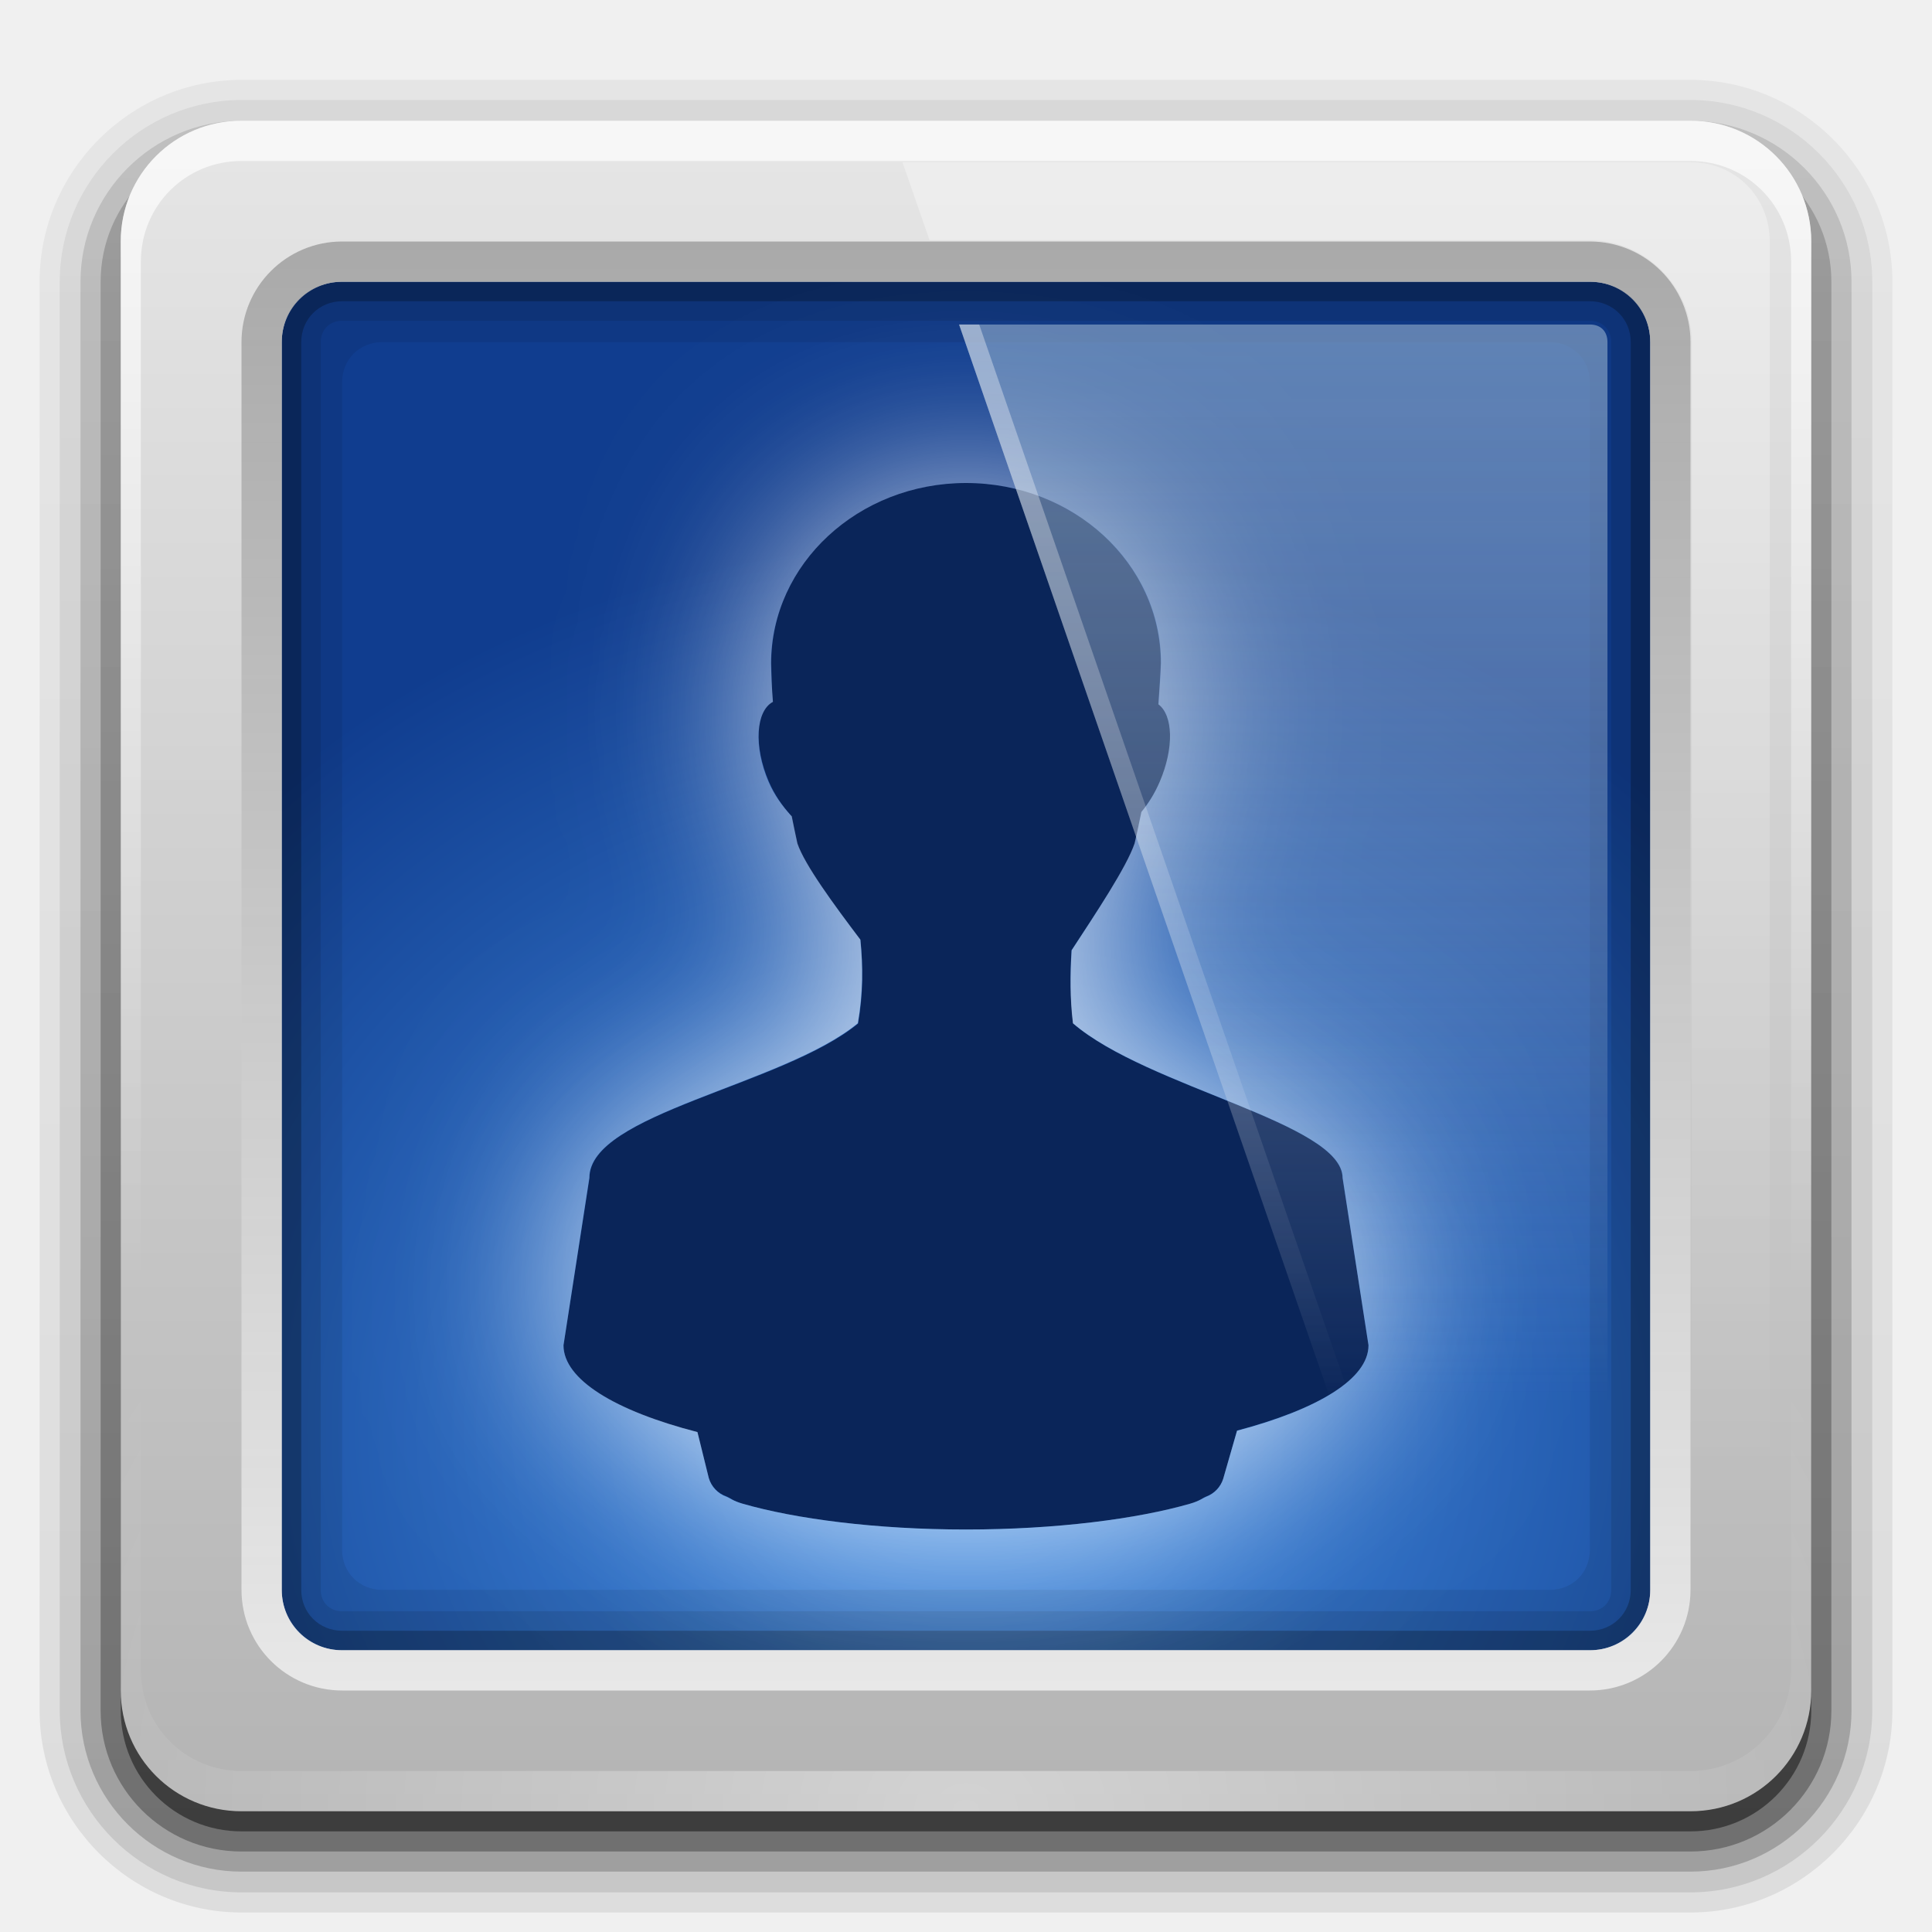
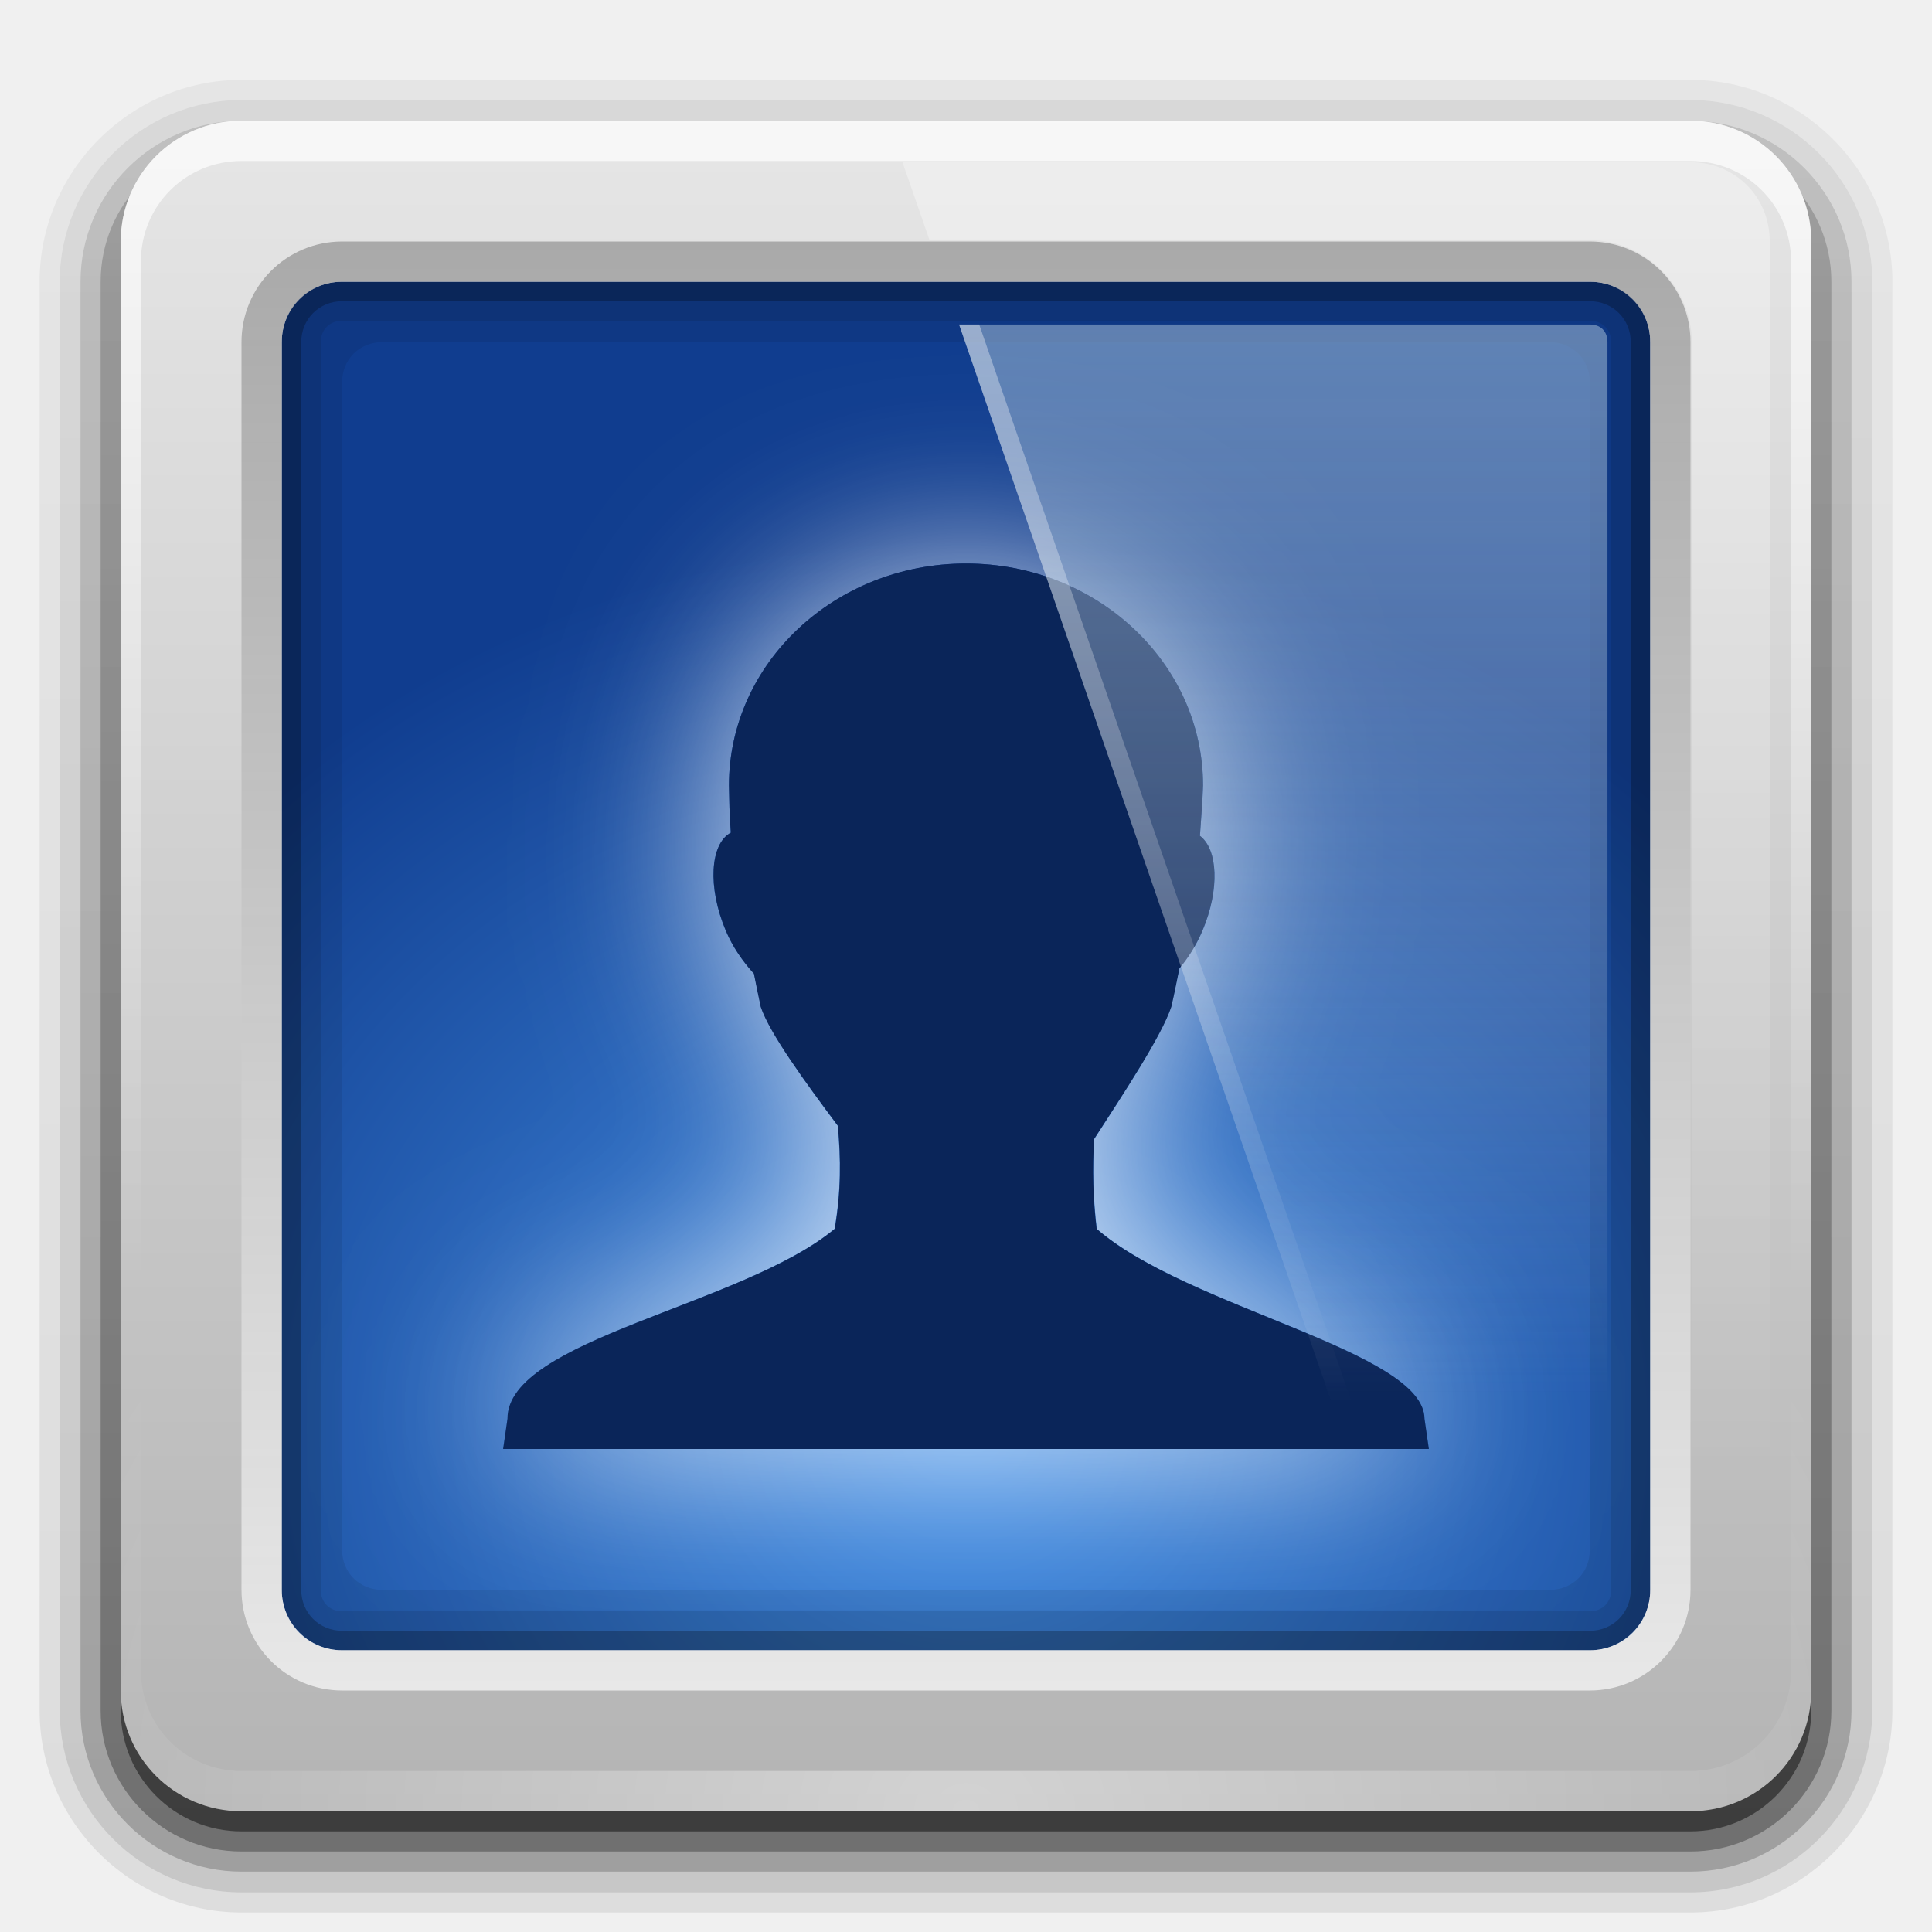
<svg xmlns="http://www.w3.org/2000/svg" xmlns:xlink="http://www.w3.org/1999/xlink" version="1.0" width="96" height="96" id="svg2408" style="display:inline;enable-background:new">
  <defs id="defs2410">
    <linearGradient id="linearGradient3687">
      <stop id="stop3689" style="stop-color:#ffffff;stop-opacity:1" offset="0" />
      <stop id="stop3691" style="stop-color:#ffffff;stop-opacity:0" offset="1" />
    </linearGradient>
    <linearGradient id="linearGradient3487">
      <stop id="stop3489" style="stop-color:#9cb7d2;stop-opacity:1" offset="0" />
      <stop id="stop3491" style="stop-color:#e7edf3;stop-opacity:0" offset="1" />
    </linearGradient>
    <radialGradient cx="56.066" cy="-15.871" r="35.938" fx="56.066" fy="-15.871" id="radialGradient3465" xlink:href="#linearGradient3224" gradientUnits="userSpaceOnUse" gradientTransform="matrix(0.00225966,0.925477,-1.384434,0,25.90198,-30.21143)" />
    <linearGradient id="linearGradient3465">
      <stop id="stop3467" style="stop-color:#919191;stop-opacity:1" offset="0" />
      <stop id="stop3469" style="stop-color:#fdfdfd;stop-opacity:1" offset="1" />
    </linearGradient>
    <linearGradient id="linearGradient3187">
      <stop id="stop3189" style="stop-color:#b4b4b4;stop-opacity:1" offset="0" />
      <stop id="stop3191" style="stop-color:#e6e6e6;stop-opacity:1" offset="1" />
    </linearGradient>
    <linearGradient x1="45.448" y1="92.54" x2="45.448" y2="7.017" id="ButtonShadow" gradientUnits="userSpaceOnUse" gradientTransform="scale(1.005865,0.994169)">
      <stop id="stop3750" style="stop-color:#000000;stop-opacity:1" offset="0" />
      <stop id="stop3752" style="stop-color:#000000;stop-opacity:0.588" offset="1" />
    </linearGradient>
    <linearGradient id="linearGradient3737">
      <stop id="stop3739" style="stop-color:#ffffff;stop-opacity:1" offset="0" />
      <stop id="stop3741" style="stop-color:#ffffff;stop-opacity:0" offset="1" />
    </linearGradient>
    <filter color-interpolation-filters="sRGB" id="filter3174">
      <feGaussianBlur id="feGaussianBlur3176" stdDeviation="1.71" />
    </filter>
    <linearGradient x1="36.357" y1="6" x2="36.357" y2="63.893" id="linearGradient3188" xlink:href="#linearGradient3737" gradientUnits="userSpaceOnUse" />
    <linearGradient x1="43.179" y1="13" x2="43.179" y2="83.295" id="linearGradient3436" xlink:href="#linearGradient3465" gradientUnits="userSpaceOnUse" gradientTransform="matrix(1.029412,0,0,1.029412,-1.411765,-1.411765)" />
    <linearGradient x1="48" y1="90" x2="48" y2="5.988" id="linearGradient3466" xlink:href="#linearGradient3187" gradientUnits="userSpaceOnUse" />
    <linearGradient x1="76.451" y1="8.062" x2="76.451" y2="72.766" id="linearGradient3693" xlink:href="#linearGradient3687" gradientUnits="userSpaceOnUse" />
    <linearGradient x1="65.156" y1="16.125" x2="65.156" y2="69.688" id="linearGradient3701" xlink:href="#linearGradient3487" gradientUnits="userSpaceOnUse" />
    <linearGradient x1="65.156" y1="16.125" x2="65.156" y2="69.688" id="linearGradient2675" xlink:href="#linearGradient3737" gradientUnits="userSpaceOnUse" />
    <linearGradient id="linearGradient3737-1">
      <stop id="stop3739-7" style="stop-color:#ffffff;stop-opacity:1" offset="0" />
      <stop id="stop3741-2" style="stop-color:#ffffff;stop-opacity:0" offset="1" />
    </linearGradient>
    <radialGradient cx="48" cy="90.172" r="42" fx="48" fy="90.172" id="radialGradient2893" xlink:href="#linearGradient3737-1" gradientUnits="userSpaceOnUse" gradientTransform="matrix(1.157313,0,0,0.9959077,-7.551021,0.1971319)" />
    <linearGradient id="linearGradient3224">
      <stop id="stop3226" style="stop-color:#80a2c8;stop-opacity:1" offset="0" />
      <stop id="stop3228" style="stop-color:#2e4c6d;stop-opacity:1" offset="1" />
    </linearGradient>
-     <radialGradient cx="56.066" cy="-15.871" r="35.938" fx="56.066" fy="-15.871" id="radialGradient3911" xlink:href="#linearGradient3224" gradientUnits="userSpaceOnUse" gradientTransform="matrix(-0.00226162,-1.234558,1.385637,0,-9.914041,140.2671)" />
    <linearGradient x1="45.448" y1="92.54" x2="45.448" y2="7.017" id="ButtonShadow-0" gradientUnits="userSpaceOnUse" gradientTransform="matrix(1.005865,0,0,0.994169,100,0)">
      <stop id="stop3750-8" style="stop-color:#000000;stop-opacity:1" offset="0" />
      <stop id="stop3752-5" style="stop-color:#000000;stop-opacity:0.588" offset="1" />
    </linearGradient>
    <linearGradient x1="32.251" y1="6.132" x2="32.251" y2="90.239" id="linearGradient3780" xlink:href="#ButtonShadow-0" gradientUnits="userSpaceOnUse" gradientTransform="matrix(1.02381,0,0,1.011905,-1.142857,-98.07143)" />
    <linearGradient x1="32.251" y1="6.132" x2="32.251" y2="90.239" id="linearGradient3772" xlink:href="#ButtonShadow-0" gradientUnits="userSpaceOnUse" gradientTransform="matrix(1.02381,0,0,1.011905,-1.142857,-98.07143)" />
    <linearGradient x1="32.251" y1="6.132" x2="32.251" y2="90.239" id="linearGradient3725" xlink:href="#ButtonShadow-0" gradientUnits="userSpaceOnUse" gradientTransform="matrix(1.02381,0,0,1.011905,-1.142857,-98.07143)" />
    <linearGradient x1="32.251" y1="6.132" x2="32.251" y2="90.239" id="linearGradient3721" xlink:href="#ButtonShadow-0" gradientUnits="userSpaceOnUse" gradientTransform="translate(0,-97)" />
    <linearGradient x1="32.251" y1="6.132" x2="32.251" y2="90.239" id="linearGradient3122" xlink:href="#ButtonShadow-0" gradientUnits="userSpaceOnUse" gradientTransform="matrix(1.02381,0,0,1.011905,-1.142857,-98.07143)" />
    <linearGradient id="linearGradient3175-9">
      <stop id="stop3177-5" style="stop-color:#4490e6;stop-opacity:1" offset="0" />
      <stop id="stop3179-7" style="stop-color:#103d8f;stop-opacity:1" offset="1" />
    </linearGradient>
    <radialGradient cx="56.066" cy="-15.871" r="35.938" fx="56.066" fy="-15.871" id="radialGradient4528" xlink:href="#linearGradient3175-9" gradientUnits="userSpaceOnUse" gradientTransform="matrix(0.00225966,0.925477,-1.384434,0,25.90198,-30.21143)" />
-     <clipPath id="clipPath3907-9">
-       <path d="m -68,12 0,71.875 71.938,0 L 3.938,12 -68,12 z m 36,12 c 5.345,0 9.688,3.993 9.688,8.938 -0.021,0.621 -0.074,1.335 -0.125,2.062 0.73,0.543 0.779,2.17 0.062,3.844 -0.259,0.604 -0.556,1.076 -0.906,1.5 -0.113,0.525 -0.198,0.951 -0.344,1.562 -0.397,1.18 -1.939,3.499 -3.125,5.312 -0.076,1.206 -0.088,2.4 0.062,3.625 3.71,3.198 13.391,4.951 13.406,7.688 L -12,66.844 c 0,1.679 -2.545,3.198 -6.531,4.25 l -0.688,2.375 A 1.405,1.393 0 0 1 -20.062,74.375 c -0.181,0.07 -0.315,0.201 -0.812,0.344 C -23.493,75.472 -27.517,76 -32,76 c -4.483,0 -8.475,-0.528 -11.094,-1.281 -0.497,-0.143 -0.631,-0.274 -0.812,-0.344 a 1.405,1.393 0 0 1 -0.875,-0.938 l -0.562,-2.281 C -49.43,70.102 -52,68.547 -52,66.844 l 1.281,-8.312 c -0.014,-3.198 9.588,-4.599 13.344,-7.688 0.262,-1.513 0.255,-2.826 0.125,-4.156 -1.305,-1.724 -2.766,-3.715 -3.125,-4.781 -0.116,-0.525 -0.186,-0.878 -0.281,-1.344 -0.013,-0.015 -0.049,-0.048 -0.062,-0.062 -0.401,-0.447 -0.803,-0.977 -1.094,-1.656 -0.754,-1.762 -0.627,-3.522 0.219,-3.969 -0.059,-0.705 -0.081,-1.34 -0.094,-1.906 C -41.688,28.024 -37.345,24 -32,24 z" id="path3909-4" style="fill:url(#radialGradient3911);fill-opacity:1;fill-rule:nonzero;stroke:none" />
+     <clipPath id="clipPath4038">
+       <path d="m -76,14 0,64 68,0 0,-64 -68,0 z m 34,12 c 6.507,0 11.781,4.946 11.781,11.031 -0.026,0.765 -0.094,1.605 -0.156,2.5 0.889,0.669 0.997,2.659 0.125,4.719 -0.315,0.743 -0.73,1.353 -1.156,1.875 -0.138,0.646 -0.229,1.154 -0.406,1.906 -0.483,1.453 -2.368,4.33 -3.812,6.562 -0.093,1.485 -0.058,2.961 0.125,4.469 4.517,3.935 16.263,6.069 16.281,9.438 L -19,70 l -46,0 0.219,-1.5 c -0.018,-3.935 11.677,-5.636 16.25,-9.438 0.319,-1.862 0.315,-3.488 0.156,-5.125 -1.589,-2.122 -3.376,-4.594 -3.812,-5.906 -0.141,-0.646 -0.227,-1.083 -0.344,-1.656 -0.016,-0.018 -0.046,-0.044 -0.062,-0.062 -0.488,-0.55 -0.99,-1.226 -1.344,-2.062 -0.919,-2.169 -0.78,-4.325 0.25,-4.875 -0.072,-0.867 -0.078,-1.646 -0.094,-2.344 C -53.781,30.945 -48.507,26 -42,26 z" id="path4040" style="fill:#ff00ff;fill-opacity:1;fill-rule:nonzero;stroke:none" />
    </clipPath>
-     <filter x="-0.276" y="-0.212" width="1.552" height="1.425" color-interpolation-filters="sRGB" id="filter3913">
-       <feGaussianBlur id="feGaussianBlur3915" stdDeviation="4.6" />
+     <filter x="-0.235" y="-0.245" width="1.47" height="1.491" color-interpolation-filters="sRGB" id="filter4034">
+       <feGaussianBlur id="feGaussianBlur4036" stdDeviation="4.5" />
    </filter>
  </defs>
  <g id="layer2" style="display:none">
    <rect width="86" height="85" rx="6" ry="6" x="5" y="7" id="rect3745" style="opacity:0.9;fill:url(#ButtonShadow);fill-opacity:1;fill-rule:nonzero;stroke:none;filter:url(#filter3174)" />
  </g>
  <g id="layer4" style="display:inline">
    <path d="m 12,-95.031 c -5.511,0 -10.031,4.52 -10.031,10.031 l 0,71 c 0,5.511 4.52,10.031 10.031,10.031 l 72,0 c 5.511,0 10.031,-4.52 10.031,-10.031 l 0,-71 c 0,-5.511 -4.52,-10.031 -10.031,-10.031 l -72,0 z" transform="scale(1,-1)" id="path3786" style="opacity:0.08;fill:url(#linearGradient3122);fill-opacity:1;fill-rule:nonzero;stroke:none;display:inline" />
    <path d="m 12,-94.031 c -4.972,0 -9.031,4.06 -9.031,9.031 l 0,71 c 0,4.972 4.06,9.031 9.031,9.031 l 72,0 c 4.972,0 9.031,-4.06 9.031,-9.031 l 0,-71 c 0,-4.972 -4.06,-9.031 -9.031,-9.031 l -72,0 z" transform="scale(1,-1)" id="path3778" style="opacity:0.1;fill:url(#linearGradient3780);fill-opacity:1;fill-rule:nonzero;stroke:none;display:inline" />
    <path d="m 12,-93 c -4.409,0 -8,3.591 -8,8 l 0,71 c 0,4.409 3.591,8 8,8 l 72,0 c 4.409,0 8,-3.591 8,-8 l 0,-71 c 0,-4.409 -3.591,-8 -8,-8 l -72,0 z" transform="scale(1,-1)" id="path3770" style="opacity:0.2;fill:url(#linearGradient3772);fill-opacity:1;fill-rule:nonzero;stroke:none;display:inline" />
    <rect width="86" height="85" rx="7" ry="7" x="5" y="-92" transform="scale(1,-1)" id="rect3723" style="opacity:0.3;fill:url(#linearGradient3725);fill-opacity:1;fill-rule:nonzero;stroke:none;display:inline" />
    <rect width="84" height="84" rx="6" ry="6" x="6" y="-91" transform="scale(1,-1)" id="rect3716" style="opacity:0.45;fill:url(#linearGradient3721);fill-opacity:1;fill-rule:nonzero;stroke:none;display:inline" />
  </g>
  <g id="layer3" style="display:inline">
    <path d="m 12.062,12.062 0,53.875 71.875,0 0,-53.875 -71.875,0 z" transform="matrix(-1.000869,0,0,-1.33397,96.01045,99.96593)" id="path3215-2" style="fill:url(#radialGradient4528);fill-opacity:1;fill-rule:nonzero;stroke:none;display:inline" />
    <rect width="72.536" height="10" rx="3.029" ry="2.383" x="-78.214" y="12" id="rect4345" style="opacity:0.4;fill:#c3d9f5;fill-opacity:1;fill-rule:nonzero;stroke:none;display:inline" />
    <rect width="72.536" height="10" rx="3.029" ry="2.383" x="-78.214" y="74" id="rect4832" style="opacity:0.4;fill:#c3d9f5;fill-opacity:1;fill-rule:nonzero;stroke:none;display:inline" />
    <path d="m 12.062,12.062 0,53.875 71.875,0 0,-53.875 -71.875,0 z" transform="matrix(-1.000869,0,0,-1.33397,-3.989553,99.96593)" id="path3215" style="fill:url(#radialGradient3465);fill-opacity:1;fill-rule:nonzero;stroke:none" />
-     <path d="m 48,24 c -5.345,0 -9.677,4.008 -9.677,8.953 0.013,0.567 0.021,1.214 0.081,1.919 -0.846,0.447 -0.956,2.195 -0.202,3.957 0.291,0.679 0.688,1.232 1.089,1.679 0.013,0.015 0.027,0.025 0.04,0.04 0.096,0.466 0.167,0.834 0.282,1.359 0.359,1.066 1.84,3.072 3.145,4.796 0.13,1.33 0.141,2.644 -0.121,4.157 -3.756,3.089 -13.361,4.477 -13.347,7.674 L 28,66.847 c 0,1.703 2.567,3.263 6.653,4.317 l 0.565,2.278 a 1.405,1.393 0 0 0 0.887,0.919 c 0.181,0.07 0.309,0.217 0.806,0.36 2.618,0.754 6.606,1.279 11.089,1.279 4.483,0 8.511,-0.525 11.129,-1.279 0.497,-0.143 0.625,-0.29 0.806,-0.36 a 1.405,1.393 0 0 0 0.847,-0.879 l 0.685,-2.398 C 65.454,70.032 68,68.526 68,66.847 l -1.29,-8.314 c -0.015,-2.737 -9.677,-4.477 -13.387,-7.674 -0.15,-1.225 -0.157,-2.431 -0.081,-3.637 1.186,-1.814 2.748,-4.135 3.145,-5.316 0.146,-0.611 0.209,-1.034 0.323,-1.559 0.35,-0.424 0.669,-0.915 0.927,-1.519 0.716,-1.673 0.65,-3.294 -0.081,-3.837 0.051,-0.727 0.1,-1.417 0.121,-2.038 7e-6,-4.945 -4.333,-8.953 -9.677,-8.953 z" id="path3798" style="fill:#0a2559;fill-opacity:1;stroke:none" />
    <path d="m 19,13 c -3.289,0 -6,2.711 -6,6 l 0,58 c 0,3.289 2.711,6 6,6 l 58,0 c 3.289,0 6,-2.711 6,-6 l 0,-58 c 0,-3.289 -2.711,-6 -6,-6 l -58,0 z m 0,4 58,0 c 1.143,0 2,0.857 2,2 l 0,58 c 0,1.143 -0.857,2 -2,2 l -58,0 c -1.143,0 -2,-0.857 -2,-2 l 0,-58 c 0,-1.143 0.857,-2 2,-2 z" id="rect3222" style="font-size:medium;font-style:normal;font-variant:normal;font-weight:normal;font-stretch:normal;text-indent:0;text-align:start;text-decoration:none;line-height:normal;letter-spacing:normal;word-spacing:normal;text-transform:none;direction:ltr;block-progression:tb;writing-mode:lr-tb;text-anchor:start;opacity:0.08;color:#000000;fill:#000000;fill-opacity:1;stroke:none;stroke-width:4;marker:none;visibility:visible;display:inline;overflow:visible;enable-background:accumulate;font-family:Abandoned Bitplane;-inkscape-font-specification:Abandoned Bitplane" />
    <path d="m 17,14 c -1.662,0 -3,1.338 -3,3 l 0,62 c 0,1.662 1.338,3 3,3 l 62,0 c 1.662,0 3,-1.338 3,-3 l 0,-62 c 0,-1.662 -1.338,-3 -3,-3 l -62,0 z m 0,1.938 62,0 c 0.618,0 1.062,0.444 1.062,1.062 l 0,62 c 0,0.618 -0.444,1.062 -1.062,1.062 l -62,0 c -0.618,0 -1.062,-0.444 -1.062,-1.062 l 0,-62 c 0,-0.618 0.444,-1.062 1.062,-1.062 z" id="rect3981" style="opacity:0.1;color:#000000;fill:#000000;fill-opacity:1;fill-rule:nonzero;stroke:none;stroke-width:1;marker:none;visibility:visible;display:inline;overflow:visible;enable-background:accumulate" />
    <path d="m 17,14 c -1.662,0 -3,1.338 -3,3 l 0,62 c 0,1.662 1.338,3 3,3 l 62,0 c 1.662,0 3,-1.338 3,-3 l 0,-62 c 0,-1.662 -1.338,-3 -3,-3 l -62,0 z m 0,0.969 62,0 c 1.14,0 2.031,0.891 2.031,2.031 l 0,62 c 0,1.14 -0.891,2.031 -2.031,2.031 l -62,0 c -1.14,0 -2.031,-0.891 -2.031,-2.031 l 0,-62 c 0,-1.14 0.891,-2.031 2.031,-2.031 z" id="rect3977" style="opacity:0.25;color:#000000;fill:#000000;fill-opacity:1;fill-rule:nonzero;stroke:none;stroke-width:1;marker:none;visibility:visible;display:inline;overflow:visible;enable-background:accumulate" />
-     <path d="m -32,24 c -5.345,0 -9.677,4.008 -9.677,8.953 0.013,0.567 0.021,1.214 0.081,1.919 -0.846,0.447 -0.956,2.195 -0.202,3.957 0.291,0.679 0.688,1.232 1.089,1.679 0.013,0.015 0.027,0.025 0.04,0.04 0.096,0.466 0.167,0.834 0.282,1.359 0.359,1.066 1.84,3.072 3.145,4.796 0.13,1.33 0.141,2.644 -0.121,4.157 -3.756,3.089 -13.361,4.477 -13.347,7.674 L -52,66.847 c 0,1.703 2.567,3.263 6.653,4.317 l 0.565,2.278 a 1.405,1.393 0 0 0 0.887,0.919 c 0.181,0.07 0.309,0.217 0.806,0.36 2.618,0.754 6.606,1.279 11.089,1.279 4.483,0 8.511,-0.525 11.129,-1.279 0.497,-0.143 0.625,-0.29 0.806,-0.36 a 1.405,1.393 0 0 0 0.847,-0.879 l 0.685,-2.398 C -14.546,70.032 -12,68.526 -12,66.847 l -1.29,-8.314 c -0.015,-2.737 -9.677,-4.477 -13.387,-7.674 -0.15,-1.225 -0.157,-2.431 -0.081,-3.637 1.186,-1.814 2.748,-4.135 3.145,-5.316 0.146,-0.611 0.209,-1.034 0.323,-1.559 0.35,-0.424 0.669,-0.915 0.927,-1.519 0.716,-1.673 0.65,-3.294 -0.081,-3.837 0.051,-0.727 0.1,-1.417 0.121,-2.038 7e-6,-4.945 -4.333,-8.953 -9.677,-8.953 z" transform="translate(80,-2.2888183e-7)" clip-path="url(#clipPath3907-9)" id="path3126" style="opacity:0.8;fill:#ffffff;fill-opacity:1;stroke:none;display:inline;filter:url(#filter3913);enable-background:new" />
+     <path d="m -42,26 c -6.507,0 -11.778,4.946 -11.778,11.031 0.016,0.697 0.02,1.476 0.093,2.344 -1.03,0.55 -1.166,2.706 -0.247,4.875 0.354,0.836 0.841,1.512 1.329,2.062 0.016,0.018 0.045,0.045 0.062,0.062 0.117,0.573 0.199,1.01 0.34,1.656 0.437,1.312 2.245,3.784 3.833,5.906 0.158,1.637 0.164,3.263 -0.155,5.125 -4.573,3.801 -16.278,5.502 -16.261,9.438 L -65,70 l 46,0 -0.216,-1.5 c -0.019,-3.368 -11.775,-5.502 -16.292,-9.438 -0.183,-1.507 -0.217,-2.984 -0.124,-4.469 1.444,-2.233 3.35,-5.11 3.833,-6.563 0.178,-0.752 0.264,-1.26 0.402,-1.906 0.427,-0.522 0.829,-1.132 1.144,-1.875 0.872,-2.06 0.765,-4.05 -0.124,-4.719 0.062,-0.895 0.129,-1.735 0.155,-2.5 7e-6,-6.086 -5.271,-11.031 -11.778,-11.031 z" transform="translate(90,2)" clip-path="url(#clipPath4038)" id="path4030" style="opacity:0.8;fill:#ffffff;fill-opacity:1;stroke:none;display:inline;filter:url(#filter4034);enable-background:new" />
+     <path d="m 48,28 c -6.507,0 -11.778,4.946 -11.778,11.031 0.016,0.697 0.02,1.476 0.093,2.344 -1.03,0.55 -1.166,2.706 -0.247,4.875 0.354,0.836 0.841,1.512 1.329,2.062 0.016,0.018 0.045,0.045 0.062,0.062 0.117,0.573 0.199,1.01 0.34,1.656 0.437,1.312 2.245,3.784 3.833,5.906 0.158,1.637 0.164,3.263 -0.155,5.125 -4.573,3.801 -16.278,5.502 -16.261,9.438 L 25,72 71,72 70.784,70.5 c -0.019,-3.368 -11.775,-5.502 -16.292,-9.438 -0.183,-1.507 -0.217,-2.984 -0.124,-4.469 1.444,-2.233 3.35,-5.11 3.833,-6.562 0.178,-0.752 0.264,-1.26 0.402,-1.906 0.427,-0.522 0.829,-1.132 1.144,-1.875 0.872,-2.06 0.765,-4.05 -0.124,-4.719 0.062,-0.895 0.129,-1.735 0.155,-2.5 7e-6,-6.086 -5.271,-11.031 -11.778,-11.031 z" id="path3798-9" style="fill:#0a2559;fill-opacity:1;stroke:none;display:inline;enable-background:new" />
  </g>
  <g id="layer1" style="display:inline">
    <path d="M 12,6 C 8.676,6 6,8.676 6,12 l 0,72 c 0,3.324 2.676,6 6,6 l 72,0 c 3.324,0 6,-2.676 6,-6 L 90,12 C 90,8.676 87.324,6 84,6 L 12,6 z m 5,8 1,0 60,0 1,0 c 1.684,0 3,1.316 3,3 l 0,1 0,60 0,1 c 10e-7,1.684 -1.316,3 -3,3 l -1,0 -60,0 -1,0 c -1.684,10e-7 -3,-1.316 -3,-3 l 0,-1 0,-60 0,-1 c 0,-1.684 1.316,-3 3,-3 z" id="rect2419" style="fill:url(#linearGradient3466);fill-opacity:1;fill-rule:nonzero;stroke:none" />
    <path d="M 12,6 C 8.676,6 6,8.676 6,12 l 0,2 0,68 0,2 c 0,0.335 0.041,0.651 0.094,0.969 0.049,0.296 0.097,0.597 0.188,0.875 0.01,0.03 0.021,0.064 0.031,0.094 0.099,0.288 0.235,0.547 0.375,0.812 0.145,0.274 0.316,0.536 0.5,0.781 0.184,0.246 0.374,0.473 0.594,0.688 0.44,0.428 0.943,0.815 1.5,1.094 0.279,0.14 0.573,0.247 0.875,0.344 -0.256,-0.1 -0.487,-0.236 -0.719,-0.375 -0.007,-0.004 -0.024,0.004 -0.031,0 -0.032,-0.019 -0.062,-0.043 -0.094,-0.062 -0.12,-0.077 -0.231,-0.164 -0.344,-0.25 -0.106,-0.081 -0.213,-0.161 -0.312,-0.25 C 8.478,88.557 8.309,88.373 8.156,88.188 8.049,88.057 7.938,87.922 7.844,87.781 7.819,87.743 7.805,87.695 7.781,87.656 7.716,87.553 7.651,87.452 7.594,87.344 7.493,87.149 7.388,86.928 7.312,86.719 7.305,86.697 7.289,86.678 7.281,86.656 7.249,86.564 7.245,86.469 7.219,86.375 7.188,86.268 7.148,86.172 7.125,86.062 7.052,85.721 7,85.364 7,85 L 7,83 7,15 7,13 C 7,10.218 9.218,8 12,8 l 2,0 68,0 2,0 c 2.782,0 5,2.218 5,5 l 0,2 0,68 0,2 c 0,0.364 -0.052,0.721 -0.125,1.062 -0.044,0.207 -0.088,0.398 -0.156,0.594 -0.008,0.022 -0.023,0.041 -0.031,0.062 -0.063,0.174 -0.138,0.367 -0.219,0.531 -0.042,0.083 -0.079,0.17 -0.125,0.25 -0.055,0.097 -0.127,0.188 -0.188,0.281 -0.094,0.141 -0.205,0.276 -0.312,0.406 -0.143,0.174 -0.303,0.347 -0.469,0.5 -0.011,0.01 -0.02,0.021 -0.031,0.031 -0.138,0.126 -0.285,0.234 -0.438,0.344 -0.103,0.073 -0.204,0.153 -0.312,0.219 -0.007,0.004 -0.024,-0.004 -0.031,0 -0.232,0.139 -0.463,0.275 -0.719,0.375 0.302,-0.097 0.596,-0.204 0.875,-0.344 0.557,-0.279 1.06,-0.666 1.5,-1.094 0.22,-0.214 0.409,-0.442 0.594,-0.688 0.184,-0.246 0.355,-0.508 0.5,-0.781 0.14,-0.265 0.276,-0.525 0.375,-0.812 0.01,-0.031 0.021,-0.063 0.031,-0.094 0.09,-0.278 0.139,-0.579 0.188,-0.875 C 89.959,84.651 90,84.335 90,84 l 0,-2 0,-68 0,-2 C 90,8.676 87.324,6 84,6 L 12,6 z" id="rect3728" style="opacity:0.7;fill:url(#linearGradient3188);fill-opacity:1;fill-rule:nonzero;stroke:none" />
    <rect width="70" height="70" rx="4" ry="4" x="13" y="13" id="rect3425" style="fill:none;stroke:url(#linearGradient3436);stroke-width:2;stroke-linecap:square;stroke-linejoin:round;stroke-miterlimit:4;stroke-opacity:0.697;stroke-dasharray:none;stroke-dashoffset:0" />
    <path d="M 12,90 C 8.676,90 6,87.324 6,84 L 6,82 6,14 6,12 c 0,-0.335 0.041,-0.651 0.094,-0.969 0.049,-0.296 0.097,-0.597 0.188,-0.875 C 6.291,10.126 6.302,10.093 6.312,10.062 6.411,9.775 6.547,9.515 6.688,9.25 6.832,8.976 7.003,8.714 7.188,8.469 7.372,8.223 7.561,7.995 7.781,7.781 8.221,7.353 8.724,6.967 9.281,6.688 9.56,6.548 9.855,6.441 10.156,6.344 9.9,6.444 9.67,6.58 9.438,6.719 c -0.007,0.004 -0.024,-0.004 -0.031,0 -0.032,0.019 -0.062,0.043 -0.094,0.062 -0.12,0.077 -0.231,0.164 -0.344,0.25 -0.106,0.081 -0.213,0.161 -0.312,0.25 C 8.478,7.443 8.309,7.627 8.156,7.812 8.049,7.943 7.938,8.078 7.844,8.219 7.819,8.257 7.805,8.305 7.781,8.344 7.716,8.447 7.651,8.548 7.594,8.656 7.493,8.851 7.388,9.072 7.312,9.281 7.305,9.303 7.289,9.322 7.281,9.344 7.249,9.436 7.245,9.531 7.219,9.625 7.188,9.732 7.148,9.828 7.125,9.938 7.052,10.279 7,10.636 7,11 l 0,2 0,68 0,2 c 0,2.782 2.218,5 5,5 l 2,0 68,0 2,0 c 2.782,0 5,-2.218 5,-5 l 0,-2 0,-68 0,-2 C 89,10.636 88.948,10.279 88.875,9.938 88.831,9.731 88.787,9.54 88.719,9.344 88.711,9.322 88.695,9.303 88.688,9.281 88.625,9.108 88.549,8.914 88.469,8.75 88.427,8.667 88.39,8.58 88.344,8.5 88.289,8.403 88.217,8.312 88.156,8.219 88.062,8.078 87.951,7.943 87.844,7.812 87.701,7.638 87.541,7.466 87.375,7.312 87.364,7.302 87.355,7.291 87.344,7.281 87.205,7.156 87.059,7.047 86.906,6.938 86.804,6.864 86.702,6.784 86.594,6.719 c -0.007,-0.004 -0.024,0.004 -0.031,0 -0.232,-0.139 -0.463,-0.275 -0.719,-0.375 0.302,0.097 0.596,0.204 0.875,0.344 0.557,0.279 1.06,0.666 1.5,1.094 0.22,0.214 0.409,0.442 0.594,0.688 0.184,0.246 0.355,0.508 0.5,0.781 0.14,0.265 0.276,0.525 0.375,0.812 0.01,0.031 0.021,0.063 0.031,0.094 0.09,0.278 0.139,0.579 0.188,0.875 C 89.959,11.349 90,11.665 90,12 l 0,2 0,68 0,2 c 0,3.324 -2.676,6 -6,6 l -72,0 z" id="path3615" style="opacity:0.4;fill:url(#radialGradient2893);fill-opacity:1;fill-rule:nonzero;stroke:none" />
  </g>
  <g id="layer5" style="opacity:0.813;display:inline">
    <path d="m 44.844,8.062 1.344,3.875 31.812,0 1,0 c 2.754,0 5.062,2.309 5.062,5.062 l 0,1 0,60 0,1 c 2e-6,2.754 -2.309,5.062 -5.062,5.062 l -1,0 -6.875,0 1.344,3.875 11.531,0 c 2.222,0 3.938,-1.716 3.938,-3.938 l 0,-72 C 87.938,9.778 86.222,8.062 84,8.062 l -39.156,0 z" id="path3660" style="opacity:0.4;fill:url(#linearGradient3693);fill-opacity:1;fill-rule:evenodd;stroke:none" />
    <path d="m 47.656,16.125 22.031,63.75 9.312,0 c 0.539,0 0.875,-0.336 0.875,-0.875 l 0,-62 c 0,-0.539 -0.336,-0.875 -0.875,-0.875 l -31.344,0 z" id="path3664" style="opacity:0.7;fill:url(#linearGradient3701);fill-opacity:1;fill-rule:evenodd;stroke:none" />
    <path d="m 47.656,16.125 22.031,63.75 1,0 -22.031,-63.75 -1,0 z" id="path2669" style="opacity:0.5;fill:url(#linearGradient2675);fill-opacity:1;fill-rule:evenodd;stroke:none" />
  </g>
</svg>
